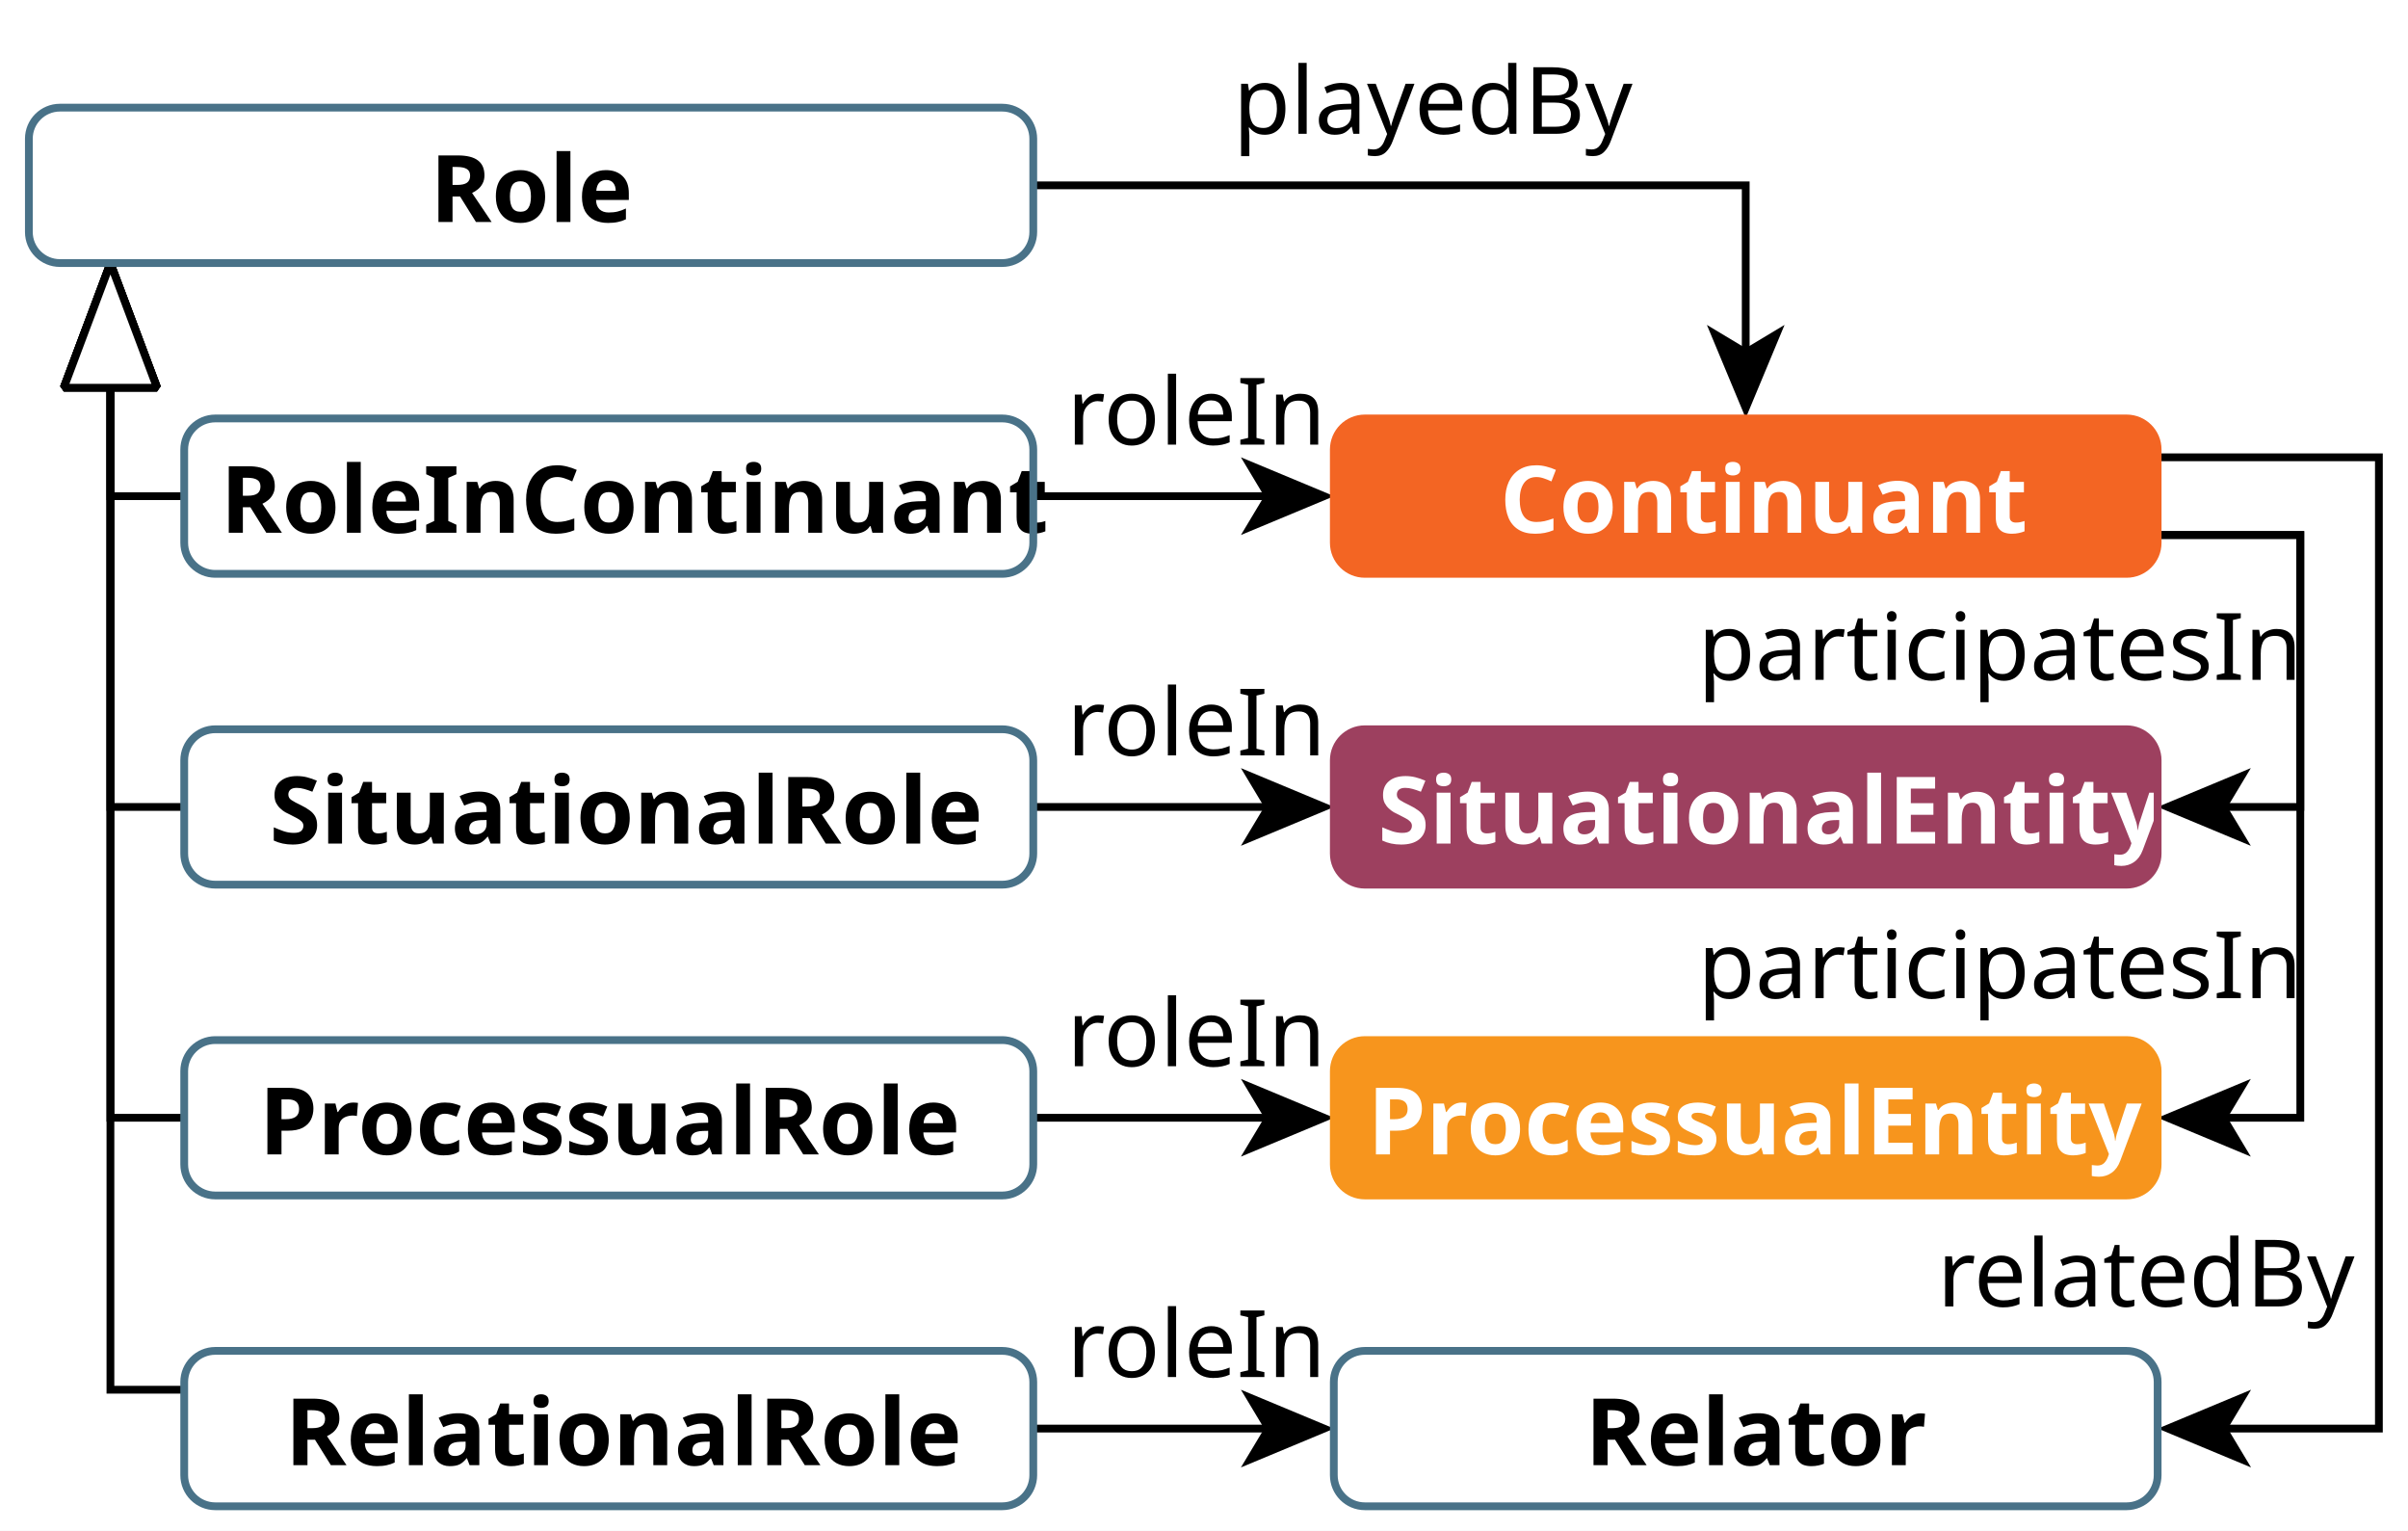
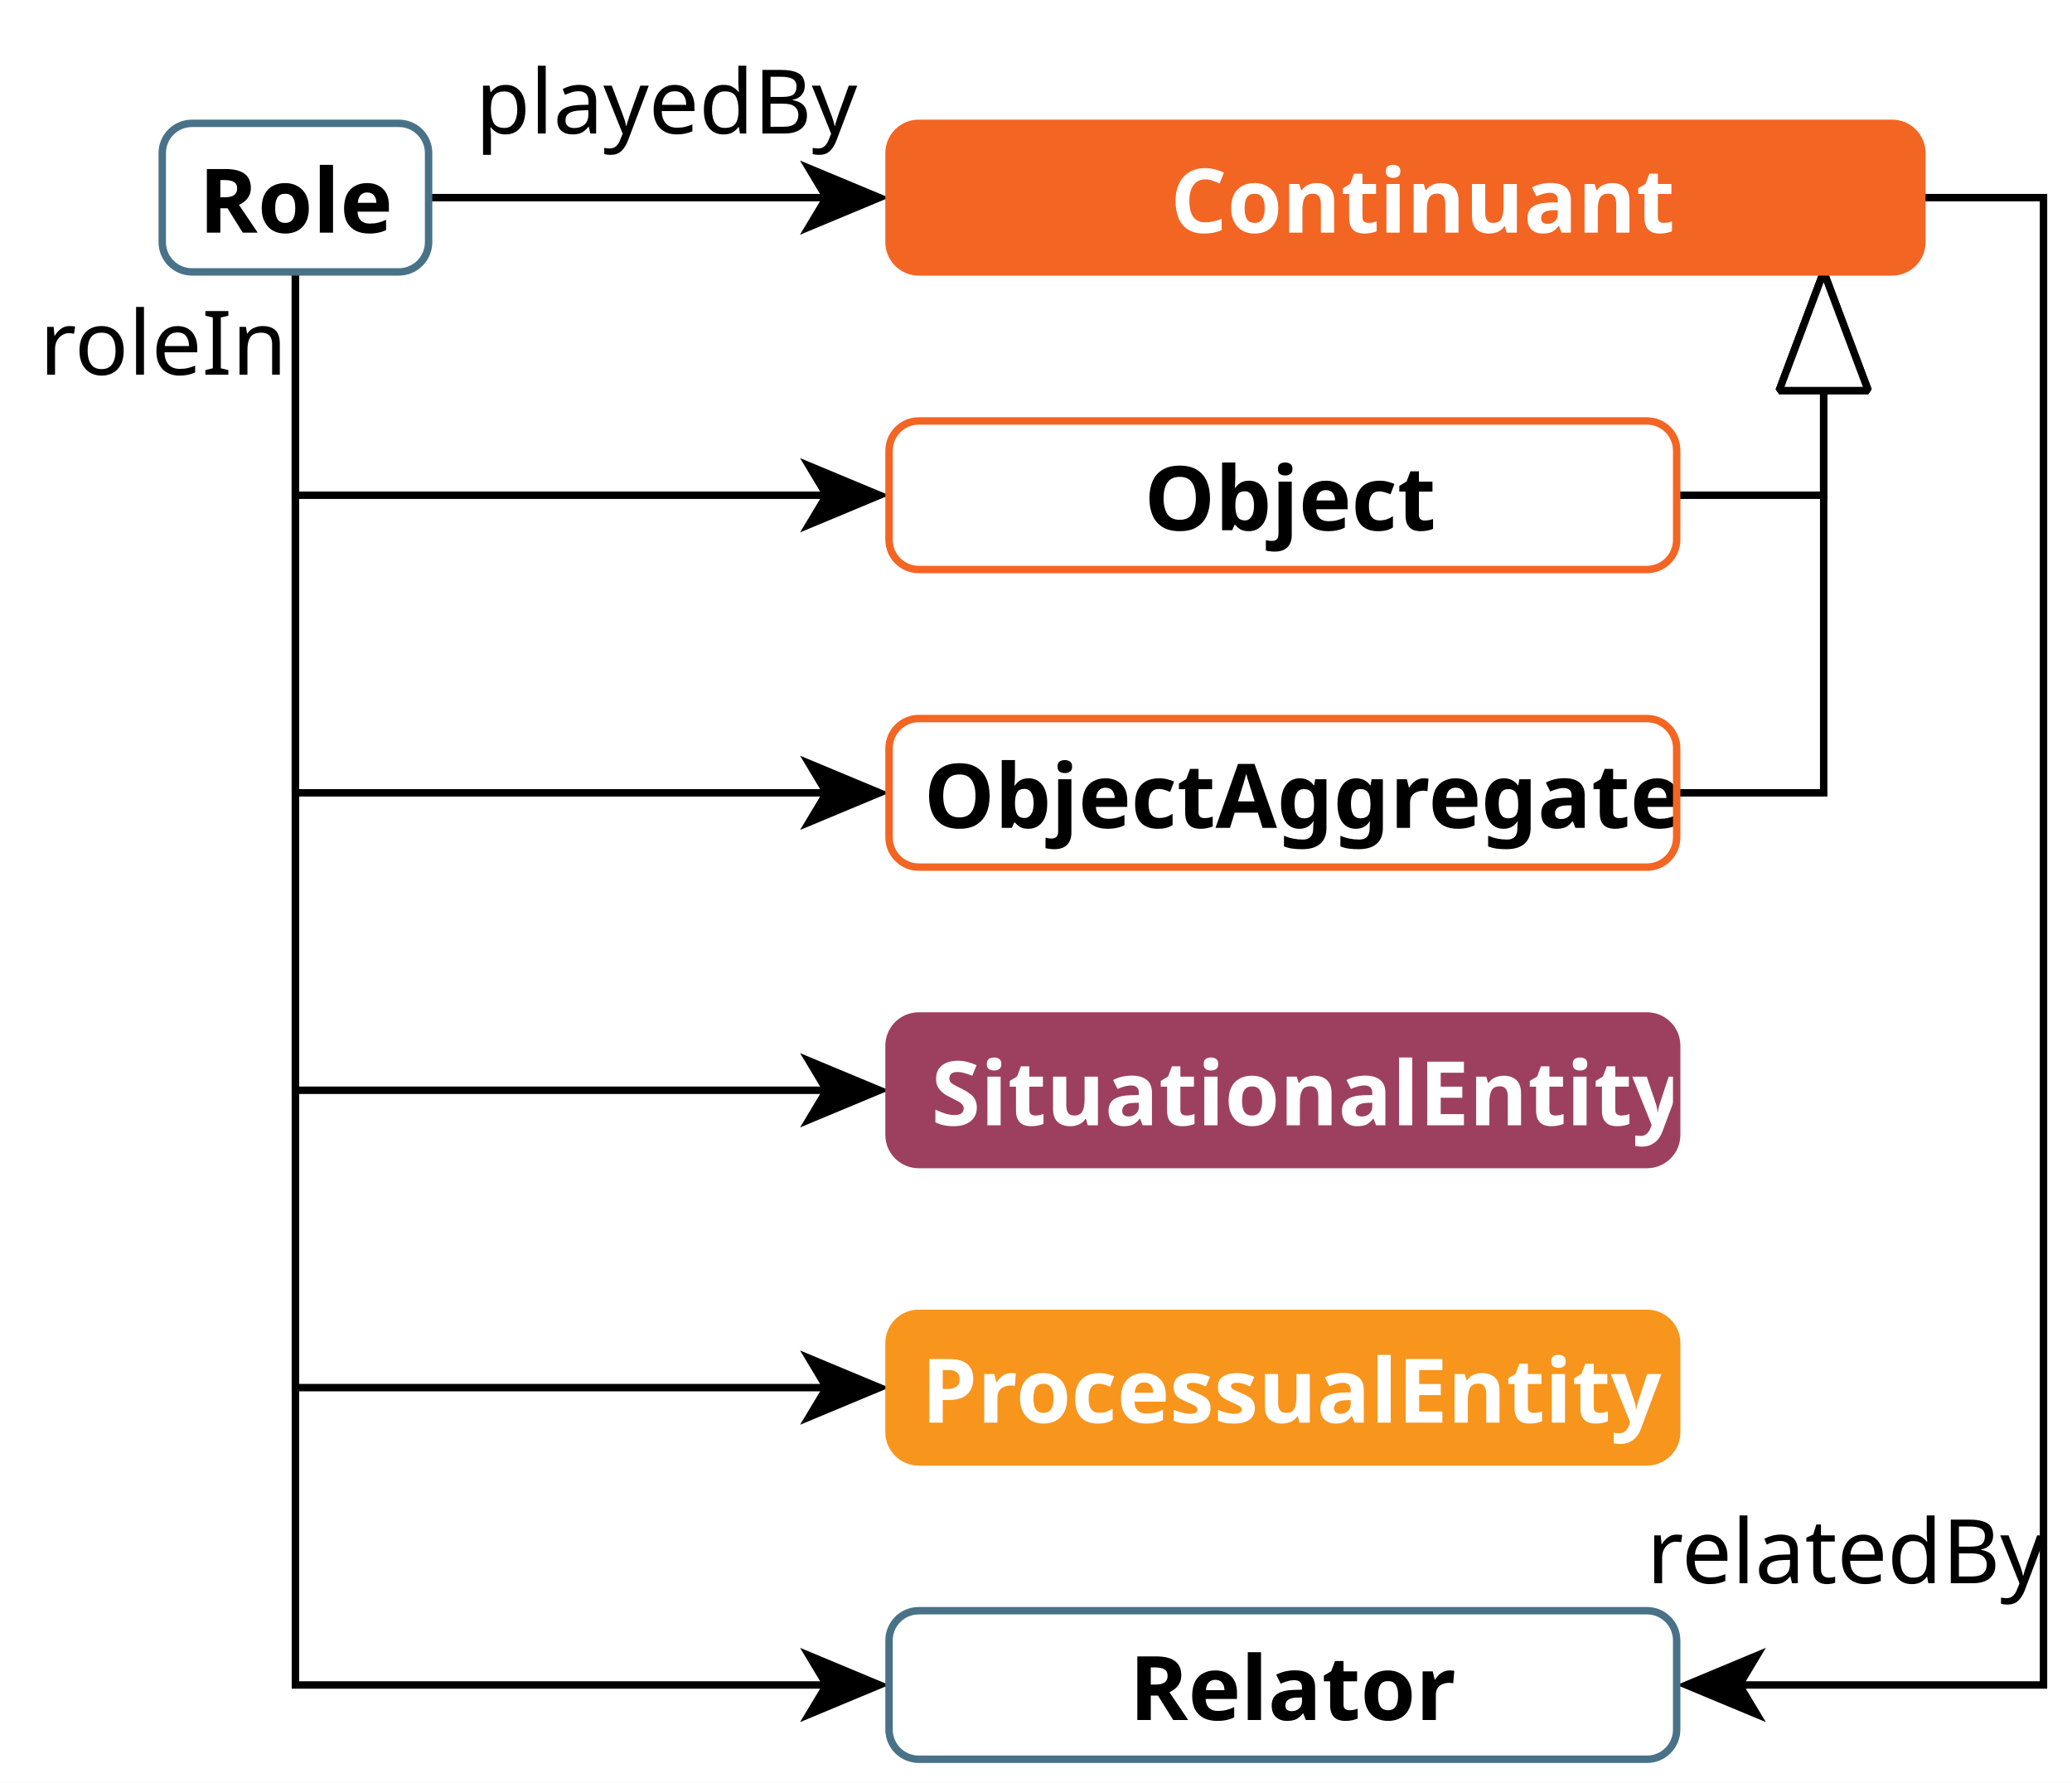
- <svg xmlns="http://www.w3.org/2000/svg" fill-opacity="1" color-rendering="auto" color-interpolation="auto" text-rendering="auto" stroke="black" stroke-linecap="square" width="620" stroke-miterlimit="10" shape-rendering="auto" stroke-opacity="1" fill="black" stroke-dasharray="none" font-weight="normal" stroke-width="1" height="394" font-family="'Dialog'" font-style="normal" stroke-linejoin="miter" font-size="12px" stroke-dashoffset="0" image-rendering="auto">
+ <svg xmlns="http://www.w3.org/2000/svg" fill-opacity="1" color-rendering="auto" color-interpolation="auto" text-rendering="auto" stroke="black" stroke-linecap="square" width="558" stroke-miterlimit="10" shape-rendering="auto" stroke-opacity="1" fill="black" stroke-dasharray="none" font-weight="normal" stroke-width="1" height="480" font-family="'Dialog'" font-style="normal" stroke-linejoin="miter" font-size="12px" stroke-dashoffset="0" image-rendering="auto">
  <defs id="genericDefs" />
  <g>
    <defs id="defs1">
      <clipPath clipPathUnits="userSpaceOnUse" id="clipPath1">
-         <path d="M0 0 L620 0 L620 394 L0 394 L0 0 Z" />
+         <path d="M0 0 L558 0 L558 480 L0 480 L0 0 Z" />
      </clipPath>
      <clipPath clipPathUnits="userSpaceOnUse" id="clipPath2">
-         <path d="M761 499 L1071 499 L1071 696 L761 696 L761 499 Z" />
+         <path d="M813 456 L1092 456 L1092 696 L813 696 L813 456 Z" />
      </clipPath>
    </defs>
-     <g fill="white" text-rendering="geometricPrecision" shape-rendering="geometricPrecision" transform="scale(2,2) translate(-761,-499)" stroke="white">
-       <rect x="761" width="310" height="197" y="499" clip-path="url(#clipPath2)" stroke="none" />
+     <g fill="white" text-rendering="geometricPrecision" shape-rendering="geometricPrecision" transform="scale(2,2) translate(-813,-456)" stroke="white">
+       <rect x="813" width="279" height="240" y="456" clip-path="url(#clipPath2)" stroke="none" />
    </g>
-     <g text-rendering="geometricPrecision" stroke-miterlimit="1.45" shape-rendering="geometricPrecision" transform="matrix(2,0,0,2,-1522,-998)" stroke-linecap="butt">
-       <path fill="none" d="M894.007 642.854 L924.752 642.854" clip-path="url(#clipPath2)" />
-       <path d="M932.752 642.854 L920.752 637.854 L923.752 642.854 L920.752 647.854 Z" clip-path="url(#clipPath2)" stroke="none" />
-       <text x="898.357" xml:space="preserve" y="636.217" clip-path="url(#clipPath2)" font-family="sans-serif" stroke="none">roleIn</text>
-       <path fill="none" d="M1038.764 567.854 L1057.136 567.854 L1057.136 642.854 L1046.764 642.854" clip-path="url(#clipPath2)" />
-       <path d="M1038.764 642.854 L1050.764 647.854 L1047.764 642.854 L1050.764 637.854 Z" clip-path="url(#clipPath2)" stroke="none" />
-       <text x="979.582" xml:space="preserve" y="627.454" clip-path="url(#clipPath2)" font-family="sans-serif" stroke="none">participatesIn</text>
-       <path fill="none" d="M894.007 602.854 L924.752 602.854" clip-path="url(#clipPath2)" />
-       <path d="M932.752 602.854 L920.752 597.854 L923.752 602.854 L920.752 607.854 Z" clip-path="url(#clipPath2)" stroke="none" />
-       <text x="898.357" xml:space="preserve" y="596.217" clip-path="url(#clipPath2)" font-family="sans-serif" stroke="none">roleIn</text>
-       <path fill="none" d="M1038.764 567.854 L1057.136 567.854 L1057.136 602.854 L1046.764 602.854" clip-path="url(#clipPath2)" />
-       <path d="M1038.764 602.854 L1050.764 607.854 L1047.764 602.854 L1050.764 597.854 Z" clip-path="url(#clipPath2)" stroke="none" />
-       <text x="979.582" xml:space="preserve" y="586.494" clip-path="url(#clipPath2)" font-family="sans-serif" stroke="none">participatesIn</text>
-       <path fill="none" d="M894.007 682.854 L924.752 682.854" clip-path="url(#clipPath2)" />
-       <path d="M932.752 682.854 L920.752 677.854 L923.752 682.854 L920.752 687.854 Z" clip-path="url(#clipPath2)" stroke="none" />
-       <text x="898.357" xml:space="preserve" y="676.217" clip-path="url(#clipPath2)" font-family="sans-serif" stroke="none">roleIn</text>
-       <path fill="none" d="M1038.795 557.854 L1067.253 557.854 L1067.253 682.854 L1046.795 682.854" clip-path="url(#clipPath2)" />
-       <path d="M1038.795 682.854 L1050.795 687.854 L1047.795 682.854 L1050.795 677.854 Z" clip-path="url(#clipPath2)" stroke="none" />
-       <text x="1010.4" xml:space="preserve" y="667.134" clip-path="url(#clipPath2)" font-family="sans-serif" stroke="none">relatedBy</text>
-       <path fill="none" d="M784.707 642.854 L775.216 642.854 L775.216 547.863" clip-path="url(#clipPath2)" />
-       <path fill="white" d="M775.216 532.863 L769.216 548.863 L781.216 548.863 Z" clip-path="url(#clipPath2)" stroke="none" />
-       <path fill="none" d="M775.216 532.863 L769.216 548.863 L781.216 548.863 Z" clip-path="url(#clipPath2)" />
-       <path fill="none" d="M784.707 562.854 L775.216 562.854 L775.216 547.876" clip-path="url(#clipPath2)" />
-       <path fill="white" d="M775.216 532.876 L769.216 548.876 L781.216 548.876 Z" clip-path="url(#clipPath2)" stroke="none" />
-       <path fill="none" d="M775.216 532.876 L769.216 548.876 L781.216 548.876 Z" clip-path="url(#clipPath2)" />
-       <path fill="none" d="M784.707 602.854 L775.216 602.854 L775.216 547.88" clip-path="url(#clipPath2)" />
-       <path fill="white" d="M775.216 532.88 L769.216 548.88 L781.216 548.88 Z" clip-path="url(#clipPath2)" stroke="none" />
-       <path fill="none" d="M775.216 532.88 L769.216 548.88 L781.216 548.88 Z" clip-path="url(#clipPath2)" />
-       <path fill="none" d="M784.707 677.854 L775.216 677.854 L775.216 547.904" clip-path="url(#clipPath2)" />
-       <path fill="white" d="M775.216 532.904 L769.216 548.904 L781.216 548.904 Z" clip-path="url(#clipPath2)" stroke="none" />
-       <path fill="none" d="M775.216 532.904 L769.216 548.904 L781.216 548.904 Z" clip-path="url(#clipPath2)" />
-       <path fill="none" d="M894.001 522.854 L985.74 522.854 L985.74 544.815" clip-path="url(#clipPath2)" />
-       <path d="M985.74 552.815 L990.74 540.815 L985.74 543.815 L980.74 540.815 Z" clip-path="url(#clipPath2)" stroke="none" />
-       <text x="919.76" xml:space="preserve" y="516.217" clip-path="url(#clipPath2)" font-family="sans-serif" stroke="none">playedBy</text>
-       <path fill="none" d="M894.007 562.854 L924.752 562.854" clip-path="url(#clipPath2)" />
-       <path d="M932.752 562.854 L920.752 557.854 L923.752 562.854 L920.752 567.854 Z" clip-path="url(#clipPath2)" stroke="none" />
-       <text x="898.357" xml:space="preserve" y="556.217" clip-path="url(#clipPath2)" font-family="sans-serif" stroke="none">roleIn</text>
+     <g text-rendering="geometricPrecision" stroke-miterlimit="1.45" shape-rendering="geometricPrecision" transform="matrix(2,0,0,2,-1626,-912)" stroke-linecap="butt">
+       <path fill="none" d="M852.779 492.582 L852.779 642.821 L924.731 642.821" clip-path="url(#clipPath2)" />
+       <path d="M932.731 642.821 L920.731 637.821 L923.731 642.821 L920.731 647.821 Z" clip-path="url(#clipPath2)" stroke="none" />
+       <path fill="none" d="M852.779 492.613 L852.779 602.787 L924.731 602.787" clip-path="url(#clipPath2)" />
+       <path d="M932.731 602.787 L920.731 597.787 L923.731 602.787 L920.731 607.787 Z" clip-path="url(#clipPath2)" stroke="none" />
+       <path fill="none" d="M852.779 492.63 L852.779 682.854 L924.731 682.854" clip-path="url(#clipPath2)" />
+       <path d="M932.731 682.854 L920.731 677.854 L923.731 682.854 L920.731 687.854 Z" clip-path="url(#clipPath2)" stroke="none" />
+       <text x="818.331" xml:space="preserve" y="506.447" clip-path="url(#clipPath2)" font-family="sans-serif" stroke="none">roleIn</text>
+       <path fill="none" d="M1071.759 482.607 L1088.162 482.607 L1088.162 682.854 L1046.776 682.854" clip-path="url(#clipPath2)" />
+       <path d="M1038.776 682.854 L1050.776 687.854 L1047.776 682.854 L1050.776 677.854 Z" clip-path="url(#clipPath2)" stroke="none" />
+       <text x="1034.732" xml:space="preserve" y="669.154" clip-path="url(#clipPath2)" font-family="sans-serif" stroke="none">relatedBy</text>
+       <path fill="none" d="M852.779 492.585 L852.779 522.675 L924.731 522.675" clip-path="url(#clipPath2)" />
+       <path d="M932.731 522.675 L920.731 517.675 L923.731 522.675 L920.731 527.675 Z" clip-path="url(#clipPath2)" stroke="none" />
+       <path fill="none" d="M870.696 482.607 L924.713 482.607" clip-path="url(#clipPath2)" />
+       <path d="M932.713 482.607 L920.713 477.607 L923.713 482.607 L920.713 487.607 Z" clip-path="url(#clipPath2)" stroke="none" />
+       <text x="877.028" xml:space="preserve" y="473.971" clip-path="url(#clipPath2)" font-family="sans-serif" stroke="none">playedBy</text>
+       <path fill="none" d="M1038.794 562.742 L1058.564 562.742 L1058.564 507.585" clip-path="url(#clipPath2)" />
+       <path fill="white" d="M1058.564 492.585 L1052.564 508.585 L1064.564 508.585 Z" clip-path="url(#clipPath2)" stroke="none" />
+       <path fill="none" d="M1058.564 492.585 L1052.564 508.585 L1064.564 508.585 Z" clip-path="url(#clipPath2)" />
+       <path fill="none" d="M1038.794 522.675 L1058.564 522.675 L1058.564 507.585" clip-path="url(#clipPath2)" />
+       <path fill="white" d="M1058.564 492.585 L1052.564 508.585 L1064.564 508.585 Z" clip-path="url(#clipPath2)" stroke="none" />
+       <path fill="none" d="M1058.564 492.585 L1052.564 508.585 L1064.564 508.585 Z" clip-path="url(#clipPath2)" />
+       <path fill="none" d="M852.779 492.585 L852.779 562.742 L924.731 562.742" clip-path="url(#clipPath2)" />
+       <path d="M932.731 562.742 L920.731 557.742 L923.731 562.742 L920.731 567.742 Z" clip-path="url(#clipPath2)" stroke="none" />
    </g>
-     <g fill="rgb(247,149,29)" text-rendering="geometricPrecision" shape-rendering="geometricPrecision" transform="matrix(2,0,0,2,-1522,-998)" stroke="rgb(247,149,29)">
-       <rect x="932.711" y="632.854" clip-path="url(#clipPath2)" width="106.058" rx="4" ry="4" height="20" stroke="none" />
+     <g fill="rgb(247,149,29)" text-rendering="geometricPrecision" shape-rendering="geometricPrecision" transform="matrix(2,0,0,2,-1626,-912)" stroke="rgb(247,149,29)">
+       <rect x="932.711" y="632.821" clip-path="url(#clipPath2)" width="106.058" rx="4" ry="4" height="20" stroke="none" />
    </g>
-     <g stroke-linecap="butt" transform="matrix(2,0,0,2,-1522,-998)" fill="white" text-rendering="geometricPrecision" font-family="sans-serif" shape-rendering="geometricPrecision" stroke="white" font-weight="bold" stroke-miterlimit="1.45">
-       <text x="937.054" xml:space="preserve" y="647.568" clip-path="url(#clipPath2)" stroke="none">ProcessualEntity</text>
+     <g stroke-linecap="butt" transform="matrix(2,0,0,2,-1626,-912)" fill="white" text-rendering="geometricPrecision" font-family="sans-serif" shape-rendering="geometricPrecision" stroke="white" font-weight="bold" stroke-miterlimit="1.45">
+       <text x="937.054" xml:space="preserve" y="647.534" clip-path="url(#clipPath2)" stroke="none">ProcessualEntity</text>
    </g>
-     <g stroke-linecap="butt" transform="matrix(2,0,0,2,-1522,-998)" fill="rgb(247,149,29)" text-rendering="geometricPrecision" shape-rendering="geometricPrecision" stroke="rgb(247,149,29)" stroke-miterlimit="1.45">
-       <rect x="932.711" y="632.854" clip-path="url(#clipPath2)" fill="none" width="106.058" rx="4" ry="4" height="20" />
+     <g stroke-linecap="butt" transform="matrix(2,0,0,2,-1626,-912)" fill="rgb(247,149,29)" text-rendering="geometricPrecision" shape-rendering="geometricPrecision" stroke="rgb(247,149,29)" stroke-miterlimit="1.45">
+       <rect x="932.711" y="632.821" clip-path="url(#clipPath2)" fill="none" width="106.058" rx="4" ry="4" height="20" />
    </g>
-     <g fill="rgb(157,64,95)" text-rendering="geometricPrecision" shape-rendering="geometricPrecision" transform="matrix(2,0,0,2,-1522,-998)" stroke="rgb(157,64,95)">
-       <rect x="932.711" y="592.854" clip-path="url(#clipPath2)" width="106.058" rx="4" ry="4" height="20" stroke="none" />
+     <g fill="rgb(157,64,95)" text-rendering="geometricPrecision" shape-rendering="geometricPrecision" transform="matrix(2,0,0,2,-1626,-912)" stroke="rgb(157,64,95)">
+       <rect x="932.711" y="592.787" clip-path="url(#clipPath2)" width="106.058" rx="4" ry="4" height="20" stroke="none" />
    </g>
-     <g stroke-linecap="butt" transform="matrix(2,0,0,2,-1522,-998)" fill="white" text-rendering="geometricPrecision" font-family="sans-serif" shape-rendering="geometricPrecision" stroke="white" font-weight="bold" stroke-miterlimit="1.45">
-       <text x="938.405" xml:space="preserve" y="607.568" clip-path="url(#clipPath2)" stroke="none">SituationalEntity</text>
+     <g stroke-linecap="butt" transform="matrix(2,0,0,2,-1626,-912)" fill="white" text-rendering="geometricPrecision" font-family="sans-serif" shape-rendering="geometricPrecision" stroke="white" font-weight="bold" stroke-miterlimit="1.45">
+       <text x="938.405" xml:space="preserve" y="607.501" clip-path="url(#clipPath2)" stroke="none">SituationalEntity</text>
    </g>
-     <g stroke-linecap="butt" transform="matrix(2,0,0,2,-1522,-998)" fill="rgb(157,64,95)" text-rendering="geometricPrecision" shape-rendering="geometricPrecision" stroke="rgb(157,64,95)" stroke-miterlimit="1.45">
-       <rect x="932.711" y="592.854" clip-path="url(#clipPath2)" fill="none" width="106.058" rx="4" ry="4" height="20" />
+     <g stroke-linecap="butt" transform="matrix(2,0,0,2,-1626,-912)" fill="rgb(157,64,95)" text-rendering="geometricPrecision" shape-rendering="geometricPrecision" stroke="rgb(157,64,95)" stroke-miterlimit="1.45">
+       <rect x="932.711" y="592.787" clip-path="url(#clipPath2)" fill="none" width="106.058" rx="4" ry="4" height="20" />
    </g>
-     <g stroke-linecap="butt" transform="matrix(2,0,0,2,-1522,-998)" text-rendering="geometricPrecision" font-family="sans-serif" shape-rendering="geometricPrecision" font-weight="bold" stroke-miterlimit="1.45">
-       <text x="797.693" xml:space="preserve" y="687.568" clip-path="url(#clipPath2)" stroke="none">RelationalRole</text>
-     </g>
-     <g stroke-linecap="butt" transform="matrix(2,0,0,2,-1522,-998)" fill="rgb(73,114,136)" text-rendering="geometricPrecision" shape-rendering="geometricPrecision" stroke="rgb(73,114,136)" stroke-miterlimit="1.45">
-       <rect x="784.716" y="672.854" clip-path="url(#clipPath2)" fill="none" width="109.304" rx="4" ry="4" height="20" />
-     </g>
-     <g stroke-linecap="butt" transform="matrix(2,0,0,2,-1522,-998)" text-rendering="geometricPrecision" font-family="sans-serif" shape-rendering="geometricPrecision" font-weight="bold" stroke-miterlimit="1.45">
+     <g stroke-linecap="butt" transform="matrix(2,0,0,2,-1626,-912)" text-rendering="geometricPrecision" font-family="sans-serif" shape-rendering="geometricPrecision" font-weight="bold" stroke-miterlimit="1.45">
      <text x="965.068" xml:space="preserve" y="687.568" clip-path="url(#clipPath2)" stroke="none">Relator</text>
    </g>
-     <g stroke-linecap="butt" transform="matrix(2,0,0,2,-1522,-998)" fill="rgb(73,114,136)" text-rendering="geometricPrecision" shape-rendering="geometricPrecision" stroke="rgb(73,114,136)" stroke-miterlimit="1.45">
+     <g stroke-linecap="butt" transform="matrix(2,0,0,2,-1626,-912)" fill="rgb(73,114,136)" text-rendering="geometricPrecision" shape-rendering="geometricPrecision" stroke="rgb(73,114,136)" stroke-miterlimit="1.45">
      <rect x="932.711" y="672.854" clip-path="url(#clipPath2)" fill="none" width="106.058" rx="4" ry="4" height="20" />
    </g>
-     <g stroke-linecap="butt" transform="matrix(2,0,0,2,-1522,-998)" text-rendering="geometricPrecision" font-family="sans-serif" shape-rendering="geometricPrecision" font-weight="bold" stroke-miterlimit="1.45">
-       <text x="816.366" xml:space="preserve" y="527.568" clip-path="url(#clipPath2)" stroke="none">Role</text>
+     <g stroke-linecap="butt" transform="matrix(2,0,0,2,-1626,-912)" text-rendering="geometricPrecision" font-family="sans-serif" shape-rendering="geometricPrecision" font-weight="bold" stroke-miterlimit="1.45">
+       <text x="839.777" xml:space="preserve" y="487.321" clip-path="url(#clipPath2)" stroke="none">Role</text>
    </g>
-     <g stroke-linecap="butt" transform="matrix(2,0,0,2,-1522,-998)" fill="rgb(73,114,136)" text-rendering="geometricPrecision" shape-rendering="geometricPrecision" stroke="rgb(73,114,136)" stroke-miterlimit="1.45">
-       <rect x="764.716" y="512.854" clip-path="url(#clipPath2)" fill="none" width="129.304" rx="4" ry="4" height="20" />
+     <g stroke-linecap="butt" transform="matrix(2,0,0,2,-1626,-912)" fill="rgb(73,114,136)" text-rendering="geometricPrecision" shape-rendering="geometricPrecision" stroke="rgb(73,114,136)" stroke-miterlimit="1.45">
+       <rect x="834.847" y="472.607" clip-path="url(#clipPath2)" fill="none" width="35.864" rx="4" ry="4" height="20" />
    </g>
-     <g stroke-linecap="butt" transform="matrix(2,0,0,2,-1522,-998)" text-rendering="geometricPrecision" font-family="sans-serif" shape-rendering="geometricPrecision" font-weight="bold" stroke-miterlimit="1.45">
-       <text x="794.347" xml:space="preserve" y="647.568" clip-path="url(#clipPath2)" stroke="none">ProcessualRole</text>
+     <g stroke-linecap="butt" transform="matrix(2,0,0,2,-1626,-912)" text-rendering="geometricPrecision" font-family="sans-serif" shape-rendering="geometricPrecision" font-weight="bold" stroke-miterlimit="1.45">
+       <text x="967.069" xml:space="preserve" y="527.389" clip-path="url(#clipPath2)" stroke="none">Object</text>
    </g>
-     <g stroke-linecap="butt" transform="matrix(2,0,0,2,-1522,-998)" fill="rgb(73,114,136)" text-rendering="geometricPrecision" shape-rendering="geometricPrecision" stroke="rgb(73,114,136)" stroke-miterlimit="1.45">
-       <rect x="784.716" y="632.854" clip-path="url(#clipPath2)" fill="none" width="109.304" rx="4" ry="4" height="20" />
+     <g stroke-linecap="butt" transform="matrix(2,0,0,2,-1626,-912)" fill="rgb(243,101,35)" text-rendering="geometricPrecision" shape-rendering="geometricPrecision" stroke="rgb(243,101,35)" stroke-miterlimit="1.45">
+       <rect x="932.711" y="512.675" clip-path="url(#clipPath2)" fill="none" width="106.058" rx="4" ry="4" height="20" />
+       <rect stroke-linecap="square" x="932.711" y="472.607" clip-path="url(#clipPath2)" width="139.069" rx="4" ry="4" height="20" stroke="none" stroke-miterlimit="10" />
    </g>
-     <g stroke-linecap="butt" transform="matrix(2,0,0,2,-1522,-998)" text-rendering="geometricPrecision" font-family="sans-serif" shape-rendering="geometricPrecision" font-weight="bold" stroke-miterlimit="1.45">
-       <text x="789.376" xml:space="preserve" y="567.568" clip-path="url(#clipPath2)" stroke="none">RoleInContinuant</text>
+     <g stroke-linecap="butt" transform="matrix(2,0,0,2,-1626,-912)" fill="white" text-rendering="geometricPrecision" font-family="sans-serif" shape-rendering="geometricPrecision" stroke="white" font-weight="bold" stroke-miterlimit="1.45">
+       <text x="970.587" xml:space="preserve" y="487.321" clip-path="url(#clipPath2)" stroke="none">Continuant</text>
    </g>
-     <g stroke-linecap="butt" transform="matrix(2,0,0,2,-1522,-998)" fill="rgb(73,114,136)" text-rendering="geometricPrecision" shape-rendering="geometricPrecision" stroke="rgb(73,114,136)" stroke-miterlimit="1.45">
-       <rect x="784.716" y="552.854" clip-path="url(#clipPath2)" fill="none" width="109.304" rx="4" ry="4" height="20" />
+     <g stroke-linecap="butt" transform="matrix(2,0,0,2,-1626,-912)" fill="rgb(243,101,35)" text-rendering="geometricPrecision" shape-rendering="geometricPrecision" stroke="rgb(243,101,35)" stroke-miterlimit="1.45">
+       <rect x="932.711" y="472.607" clip-path="url(#clipPath2)" fill="none" width="139.069" rx="4" ry="4" height="20" />
    </g>
-     <g fill="rgb(243,101,35)" text-rendering="geometricPrecision" shape-rendering="geometricPrecision" transform="matrix(2,0,0,2,-1522,-998)" stroke="rgb(243,101,35)">
-       <rect x="932.711" y="552.854" clip-path="url(#clipPath2)" width="106.058" rx="4" ry="4" height="20" stroke="none" />
+     <g stroke-linecap="butt" transform="matrix(2,0,0,2,-1626,-912)" text-rendering="geometricPrecision" font-family="sans-serif" shape-rendering="geometricPrecision" font-weight="bold" stroke-miterlimit="1.45">
+       <text x="937.397" xml:space="preserve" y="567.456" clip-path="url(#clipPath2)" stroke="none">ObjectAggregate</text>
    </g>
-     <g stroke-linecap="butt" transform="matrix(2,0,0,2,-1522,-998)" fill="white" text-rendering="geometricPrecision" font-family="sans-serif" shape-rendering="geometricPrecision" stroke="white" font-weight="bold" stroke-miterlimit="1.45">
-       <text x="954.082" xml:space="preserve" y="567.568" clip-path="url(#clipPath2)" stroke="none">Continuant</text>
-     </g>
-     <g stroke-linecap="butt" transform="matrix(2,0,0,2,-1522,-998)" fill="rgb(243,101,35)" text-rendering="geometricPrecision" shape-rendering="geometricPrecision" stroke="rgb(243,101,35)" stroke-miterlimit="1.45">
-       <rect x="932.711" y="552.854" clip-path="url(#clipPath2)" fill="none" width="106.058" rx="4" ry="4" height="20" />
-     </g>
-     <g stroke-linecap="butt" transform="matrix(2,0,0,2,-1522,-998)" text-rendering="geometricPrecision" font-family="sans-serif" shape-rendering="geometricPrecision" font-weight="bold" stroke-miterlimit="1.45">
-       <text x="795.698" xml:space="preserve" y="607.568" clip-path="url(#clipPath2)" stroke="none">SituationalRole</text>
-     </g>
-     <g stroke-linecap="butt" transform="matrix(2,0,0,2,-1522,-998)" fill="rgb(73,114,136)" text-rendering="geometricPrecision" shape-rendering="geometricPrecision" stroke="rgb(73,114,136)" stroke-miterlimit="1.45">
-       <rect x="784.716" y="592.854" clip-path="url(#clipPath2)" fill="none" width="109.304" rx="4" ry="4" height="20" />
+     <g stroke-linecap="butt" transform="matrix(2,0,0,2,-1626,-912)" fill="rgb(243,101,35)" text-rendering="geometricPrecision" shape-rendering="geometricPrecision" stroke="rgb(243,101,35)" stroke-miterlimit="1.45">
+       <rect x="932.711" y="552.742" clip-path="url(#clipPath2)" fill="none" width="106.058" rx="4" ry="4" height="20" />
    </g>
  </g>
</svg>
